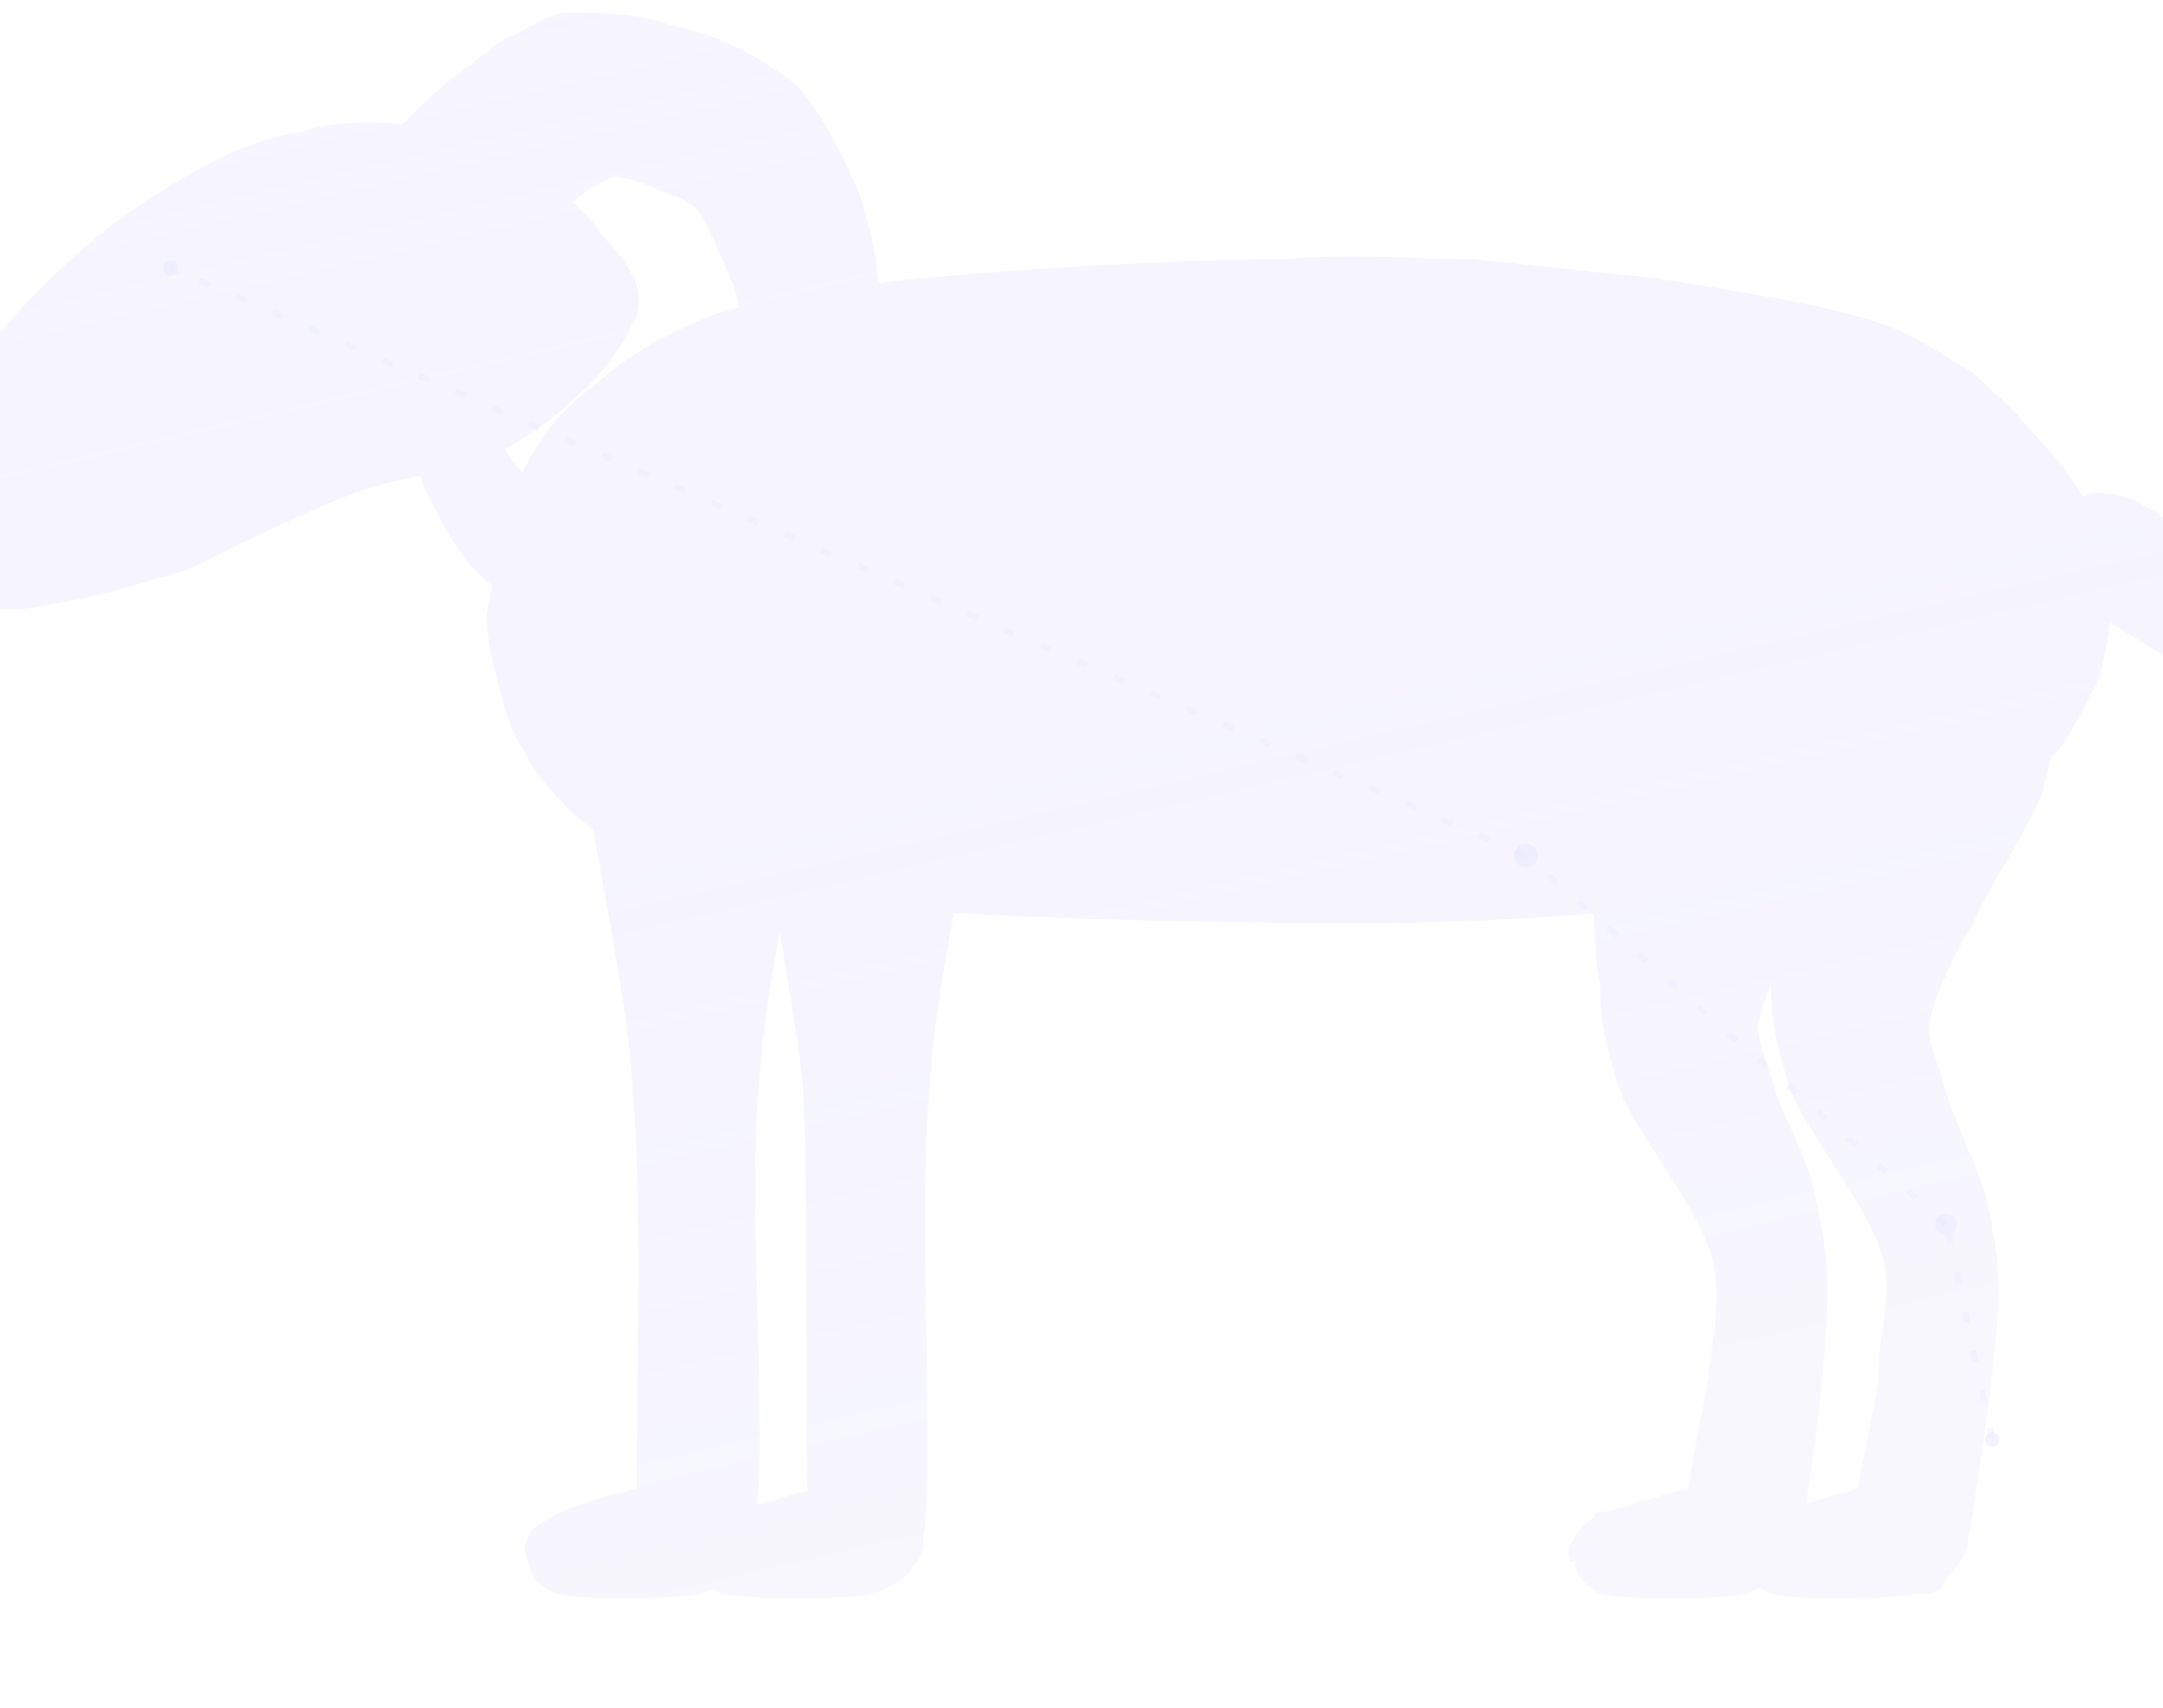
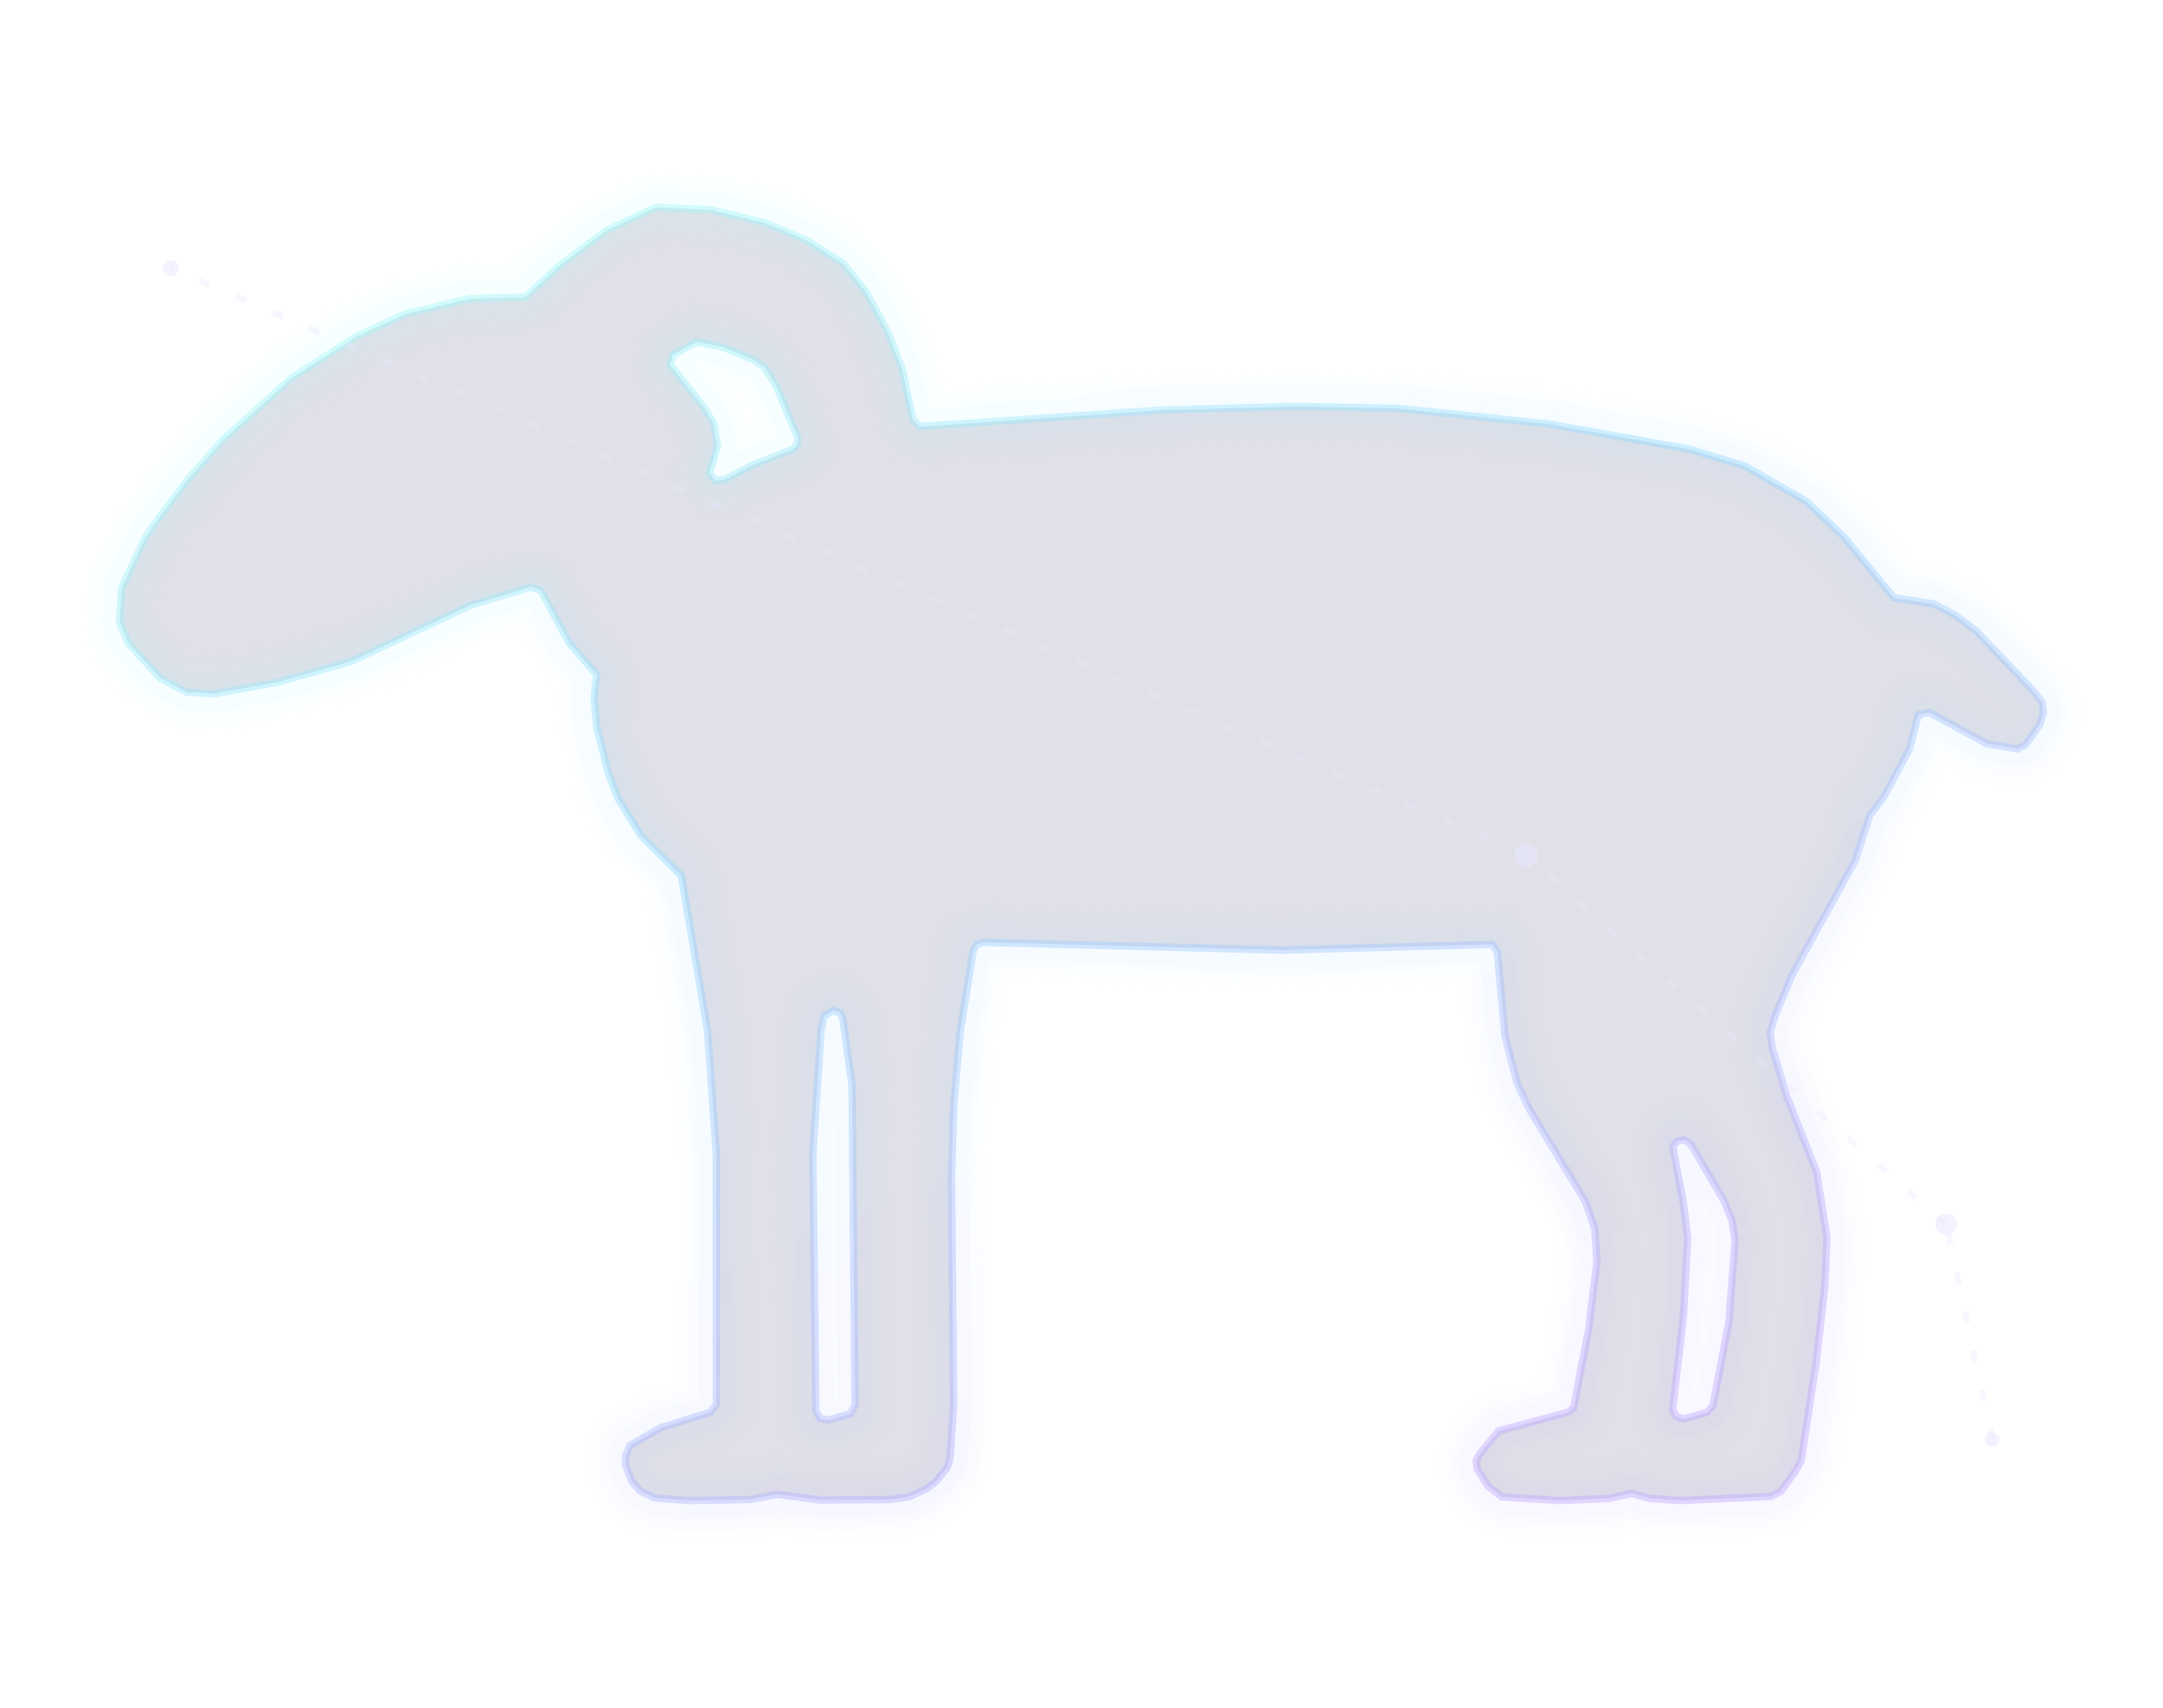
<svg xmlns="http://www.w3.org/2000/svg" viewBox="0 0 380 300" width="380" height="300">
  <defs>
-     <linearGradient id="a1" x1="0" y1="0" x2=".35" y2="1">
-       <stop offset="0" stop-color="#c4bcff" stop-opacity="0.32" />
-       <stop offset=".55" stop-color="#8a7cff" stop-opacity="0.2" />
-       <stop offset="1" stop-color="#6a5ae6" stop-opacity="0.13" />
+     <clipPath id="a1">
+       <path d="M83.7 90.6 L71.9 94.2 L49 105 L34.5 109.1 L22.3 111.3 L17 111 L11.9 108.3 L5.7 101.5 L4 97.4 L4.4 90.8 L9 81 L11.5 77.4 L17.3 69.7 L23.9 62.2 L37.2 50.2 L49.8 42.1 L59.3 37.7 L71.8 34.7 L82.7 34.4 L89.4 28.2 L98.5 21.4 L108 17 L118.8 17.5 L129.4 20.1 L137.2 23.4 L144.3 27.9 L148.7 33.4 L152.9 41.1 L155.7 48.3 L157.8 58.2 L159.2 59.5 L206.2 56.3 L232.3 55.6 L252 56 L281 59 L308.4 63.9 L319.2 67.2 L331 74 L338.3 80.9 L348 92.7 L355.8 93.9 L360.1 96.2 L364 99.2 L374.8 110.5 L376.7 112.9 L377 115 L376.3 117.2 L373.6 121.1 L372 122 L366 121 L354.8 114.9 L352.7 115.4 L351 122 L346.1 131.2 L343.3 134.9 L340.5 143.6 L328.2 165.9 L324.8 174.1 L324 177 L324.4 180 L327.2 189.3 L333 204 L335 216.8 L334.6 226 L332.9 241 L330 260 L328.9 262 L326 266 L324.1 266.9 L306.5 267.7 L300.7 267.3 L297.1 266.3 L292.7 267.3 L283.1 267.7 L272 267 L269.3 264.9 L267.2 261.6 L267 260 L267.8 258.5 L271.4 254.2 L284.8 250.6 L285.9 249.7 L288.8 234.6 L290.4 221.5 L290 215 L288.2 209.8 L277.3 191.8 L275 187 L272.6 177.7 L271.1 161.3 L270.1 159.9 L229.2 161 L171.5 159.5 L170.2 159.9 L169.5 161.1 L167 176.6 L165.7 191.1 L165.3 205.4 L165.7 249.2 L165 259.7 L164.4 261.4 L162.3 264 L160.5 265.4 L157 267 L153.3 267.5 L139.8 267.6 L131.6 266.5 L126.3 267.5 L114.3 267.7 L107.7 267.2 L105 265.9 L103.3 264 L102.1 260.8 L102.1 259.1 L103 257 L108.9 253.6 L118.5 250.6 L119.7 249.1 L119.7 200.6 L118 176.6 L112.9 146.6 L105.1 138.8 L100.7 131.7 L98.8 126.8 L96.5 117.7 L96 112 L96.5 107.6 L91.2 101.5 L85.7 91.3 Z M307.2 210.2 L308 216.8 L307.2 231.7 L305.1 249.9 L305.6 251.3 L307.1 251.9 L311.8 250.6 L312.9 249.3 L316 233.1 L317.2 217.3 L316.6 213.4 L315.1 209.7 L308.6 198.6 L307.4 197.8 L306 198 L305.1 199.1 Z M141.5 252.1 L145.6 250.9 L146.6 249.2 L146 187.1 L144.2 174.2 L143.6 173.1 L142.3 172.7 L140.6 173.7 L140 176.5 L138.4 200.4 L139 250.3 L139.8 251.8 Z M121.3 69.8 L127.1 66.8 L134.6 63.9 L135.4 62.9 L135.5 61.7 L131.3 51.6 L128.9 47.9 L126.8 46.5 L120.9 44.1 L115.9 43.1 L111.3 45.6 L110.7 47.5 L117.2 55.7 L119.2 58.9 L119.9 63.4 L118.3 68.5 L119.5 70 Z" />
+     </clipPath>
+     <linearGradient id="a2" x1="0" y1="0" x2=".6" y2="1">
+       <stop offset="0" stop-color="#a6fff4" />
+       <stop offset=".5" stop-color="#8fd8ff" />
+       <stop offset="1" stop-color="#b9a6ff" />
    </linearGradient>
  </defs>
-   <g transform="matrix(1.1111 0 0 1.1111 -21.12 -16.68)">
+   <g transform="matrix(0.9062 0 0 0.9062 17.38 21.01)">
    <g>
      <g>
-         <path d="M353 109C353 113 352 118 351 122C349 126 347 130 345 133C342 136 340 138 337 141C333 145 326 149 321 151C317 153 315 153 311 154C306 156 302 156 294 157C280 159 256 161 234 161C209 161 171 160 151 158C139 157 131 156 124 153C118 151 114 147 110 144C107 141 104 138 102 134C100 131 99 128 98 124C97 120 96 117 96 112C97 107 98 99 100 94C101 90 103 87 105 84C107 81 110 78 113 76C117 72 124 68 129 66C133 64 135 64 139 63C144 61 148 61 156 60C171 58 204 56 222 56C234 55 242 56 252 56C262 57 271 58 281 59C293 61 307 63 316 66C322 68 326 71 331 74C334 77 337 79 340 83C344 87 348 92 350 97C352 101 353 105 353 109ZM119 66C118 69 115 73 112 76C108 80 103 84 97 87C91 90 83 90 75 93C67 96 57 101 49 105C42 107 36 109 30 110C25 111 21 112 17 111C13 110 9 106 7 103C5 101 4 99 4 97C4 96 4 94 4 92C5 89 7 85 9 81C13 75 19 67 25 61C31 55 38 49 45 45C51 41 59 37 66 36C72 34 79 34 85 35C90 36 93 37 98 39C103 42 111 47 114 52C117 55 120 59 120 62C120 63 120 65 119 66ZM79 39C81 36 87 30 91 27C94 25 96 23 99 21C102 20 104 18 108 17C113 17 120 17 125 19C131 20 137 23 140 25C143 27 145 28 147 31C150 35 153 41 155 46C157 52 158 58 158 63C158 69 158 74 156 79C155 84 152 90 150 94C149 96 147 98 145 100C144 102 142 104 139 105C137 107 135 108 132 109C128 111 122 112 116 112C111 112 105 112 101 110C98 109 96 107 94 105C91 102 88 96 86 92C85 89 84 86 84 84C85 81 86 77 88 74C89 72 92 69 93 67C95 65 96 63 98 62C99 62 102 62 103 63C104 64 105 65 104 67C104 70 99 76 98 79C98 81 97 83 98 84C99 87 102 91 105 92C108 94 112 94 115 94C119 93 125 91 128 89C130 88 131 86 132 83C134 80 135 74 136 70C136 66 136 63 135 60C133 56 131 50 129 48C127 46 125 46 123 45C121 44 118 43 116 43C113 44 111 46 108 48C104 51 98 59 94 61C92 62 90 62 88 62C86 62 84 61 82 60C81 59 79 58 78 56C77 54 76 52 76 50C75 49 75 46 76 45C76 43 77 41 79 39ZM358 95C363 97 374 109 376 112C377 113 377 114 377 115C377 117 375 119 374 120C374 121 373 122 372 122C370 122 368 121 366 121C361 119 350 112 347 109C345 108 345 107 344 106C344 105 343 104 343 102C343 100 345 96 346 95C347 94 349 93 350 93C352 93 355 93 358 95ZM315 140C314 146 307 154 304 161C301 166 298 172 297 177C297 180 298 182 299 185C300 190 305 198 306 204C307 209 308 213 308 219C308 229 305 254 303 260C302 262 302 262 301 263C300 265 296 267 294 267C293 267 292 267 291 266C289 265 286 263 286 260C284 255 288 241 289 233C290 226 291 221 290 215C288 206 278 195 275 187C273 181 272 176 272 171C271 165 271 160 271 154C271 146 271 133 273 126C274 122 276 120 278 118C280 115 283 113 286 112C289 111 293 111 296 111C299 111 303 112 306 114C308 115 311 118 313 121C315 123 316 127 316 130C317 133 317 136 315 140ZM173 138C173 147 167 169 166 187C164 208 167 247 165 258C164 262 163 264 161 265C160 266 156 267 154 267C152 266 149 264 148 262C147 261 147 260 147 258C146 249 147 208 146 187C144 169 139 147 139 138C139 134 140 132 141 130C142 128 143 126 145 124C147 123 150 122 152 121C154 121 157 121 160 121C162 122 164 123 166 124C168 126 170 128 171 130C172 132 172 134 173 138ZM295 267C290 268 276 268 272 267C270 266 268 264 268 262C267 262 267 261 267 260C268 258 269 256 271 255C271 254 272 254 273 254C277 253 289 249 293 249C295 249 296 249 297 250C298 250 300 251 300 252C302 253 303 257 303 259C303 261 303 262 302 263C300 264 298 266 295 267ZM157 267C152 268 138 268 133 267C131 266 130 264 129 262C129 262 129 261 129 260C129 258 131 256 132 255C133 254 134 254 135 254C139 253 151 249 155 249C157 249 158 249 159 250C160 250 161 251 162 252C163 253 165 257 165 259C165 261 164 262 163 263C162 264 160 266 157 267ZM342 140C340 146 334 154 331 161C328 166 325 172 324 177C324 180 325 182 326 185C327 190 331 198 333 204C334 209 335 213 335 219C335 229 331 254 330 260C329 262 329 262 328 263C327 265 323 267 321 267C320 267 319 267 317 266C316 265 313 263 312 260C311 255 315 241 316 233C316 226 318 221 317 215C315 206 305 195 302 187C300 181 299 176 299 171C298 165 298 160 298 154C298 146 298 133 300 126C301 122 303 120 305 118C307 115 310 113 313 112C316 111 320 111 323 111C326 111 330 112 332 114C335 115 338 118 340 121C341 123 343 127 343 130C344 133 343 136 342 140ZM146 138C146 147 140 169 139 187C137 208 141 247 138 258C137 262 136 264 135 265C133 266 129 267 127 267C125 266 122 264 121 262C120 261 120 260 120 258C119 249 121 208 119 187C118 169 112 147 112 138C112 134 113 132 114 130C115 128 117 126 119 124C120 123 123 122 125 121C128 121 130 121 133 121C135 122 138 123 139 124C141 126 143 128 144 130C145 132 146 134 146 138ZM322 267C318 268 302 268 299 267C297 266 297 266 296 265C295 264 294 261 294 260C294 258 296 256 297 255C298 254 299 254 300 254C304 253 316 249 320 249C322 249 323 249 324 250C325 250 326 251 327 252C329 253 330 257 330 259C330 261 327 264 326 266C325 267 324 267 322 267ZM130 267C125 268 110 268 107 267C105 266 105 266 104 265C103 264 102 261 102 260C102 258 103 258 103 257C104 256 106 255 108 254C112 252 124 249 128 249C130 249 131 249 132 250C133 250 134 251 135 252C137 253 138 257 138 259C138 261 137 262 137 263C135 264 133 266 130 267Z" fill="url(#a1)" opacity="0.4" />
+         <g clip-path="url(#a1)">
+           <path d="M83.7 90.6 L71.9 94.2 L49 105 L34.5 109.1 L22.3 111.3 L17 111 L11.9 108.3 L5.7 101.5 L4 97.4 L4.4 90.8 L9 81 L11.5 77.4 L17.3 69.7 L23.9 62.2 L37.2 50.2 L49.8 42.1 L59.3 37.7 L71.8 34.7 L82.7 34.4 L89.4 28.2 L98.5 21.4 L108 17 L118.8 17.5 L129.4 20.1 L137.2 23.4 L144.3 27.9 L148.7 33.4 L152.9 41.1 L155.7 48.3 L157.8 58.2 L159.2 59.5 L206.2 56.3 L232.3 55.6 L252 56 L281 59 L308.4 63.9 L319.2 67.2 L331 74 L338.3 80.9 L348 92.7 L355.8 93.9 L360.1 96.2 L364 99.2 L374.8 110.5 L376.7 112.9 L377 115 L376.3 117.2 L373.6 121.1 L372 122 L366 121 L354.8 114.9 L352.7 115.4 L351 122 L346.1 131.2 L343.3 134.9 L340.5 143.6 L328.2 165.9 L324.8 174.1 L324 177 L324.4 180 L327.2 189.3 L333 204 L335 216.8 L334.6 226 L332.9 241 L330 260 L328.9 262 L326 266 L324.1 266.9 L306.5 267.7 L300.7 267.3 L297.1 266.3 L292.7 267.3 L283.1 267.7 L272 267 L269.3 264.9 L267.2 261.6 L267 260 L267.8 258.5 L271.4 254.2 L284.8 250.6 L285.9 249.7 L288.8 234.6 L290.4 221.5 L290 215 L288.2 209.8 L277.3 191.8 L275 187 L272.6 177.7 L271.1 161.3 L270.1 159.9 L229.2 161 L171.5 159.5 L170.2 159.9 L169.5 161.1 L167 176.6 L165.7 191.1 L165.3 205.4 L165.7 249.2 L165 259.7 L164.4 261.4 L162.3 264 L160.5 265.4 L157 267 L153.3 267.5 L139.8 267.6 L131.6 266.5 L126.3 267.5 L114.3 267.7 L107.7 267.2 L105 265.9 L103.3 264 L102.1 260.8 L102.1 259.1 L103 257 L108.9 253.6 L118.5 250.6 L119.7 249.1 L119.7 200.6 L118 176.6 L112.9 146.6 L105.1 138.8 L100.7 131.7 L98.8 126.8 L96.5 117.7 L96 112 L96.5 107.6 L91.2 101.5 L85.7 91.3 Z M307.2 210.2 L308 216.8 L307.2 231.7 L305.1 249.9 L305.6 251.3 L307.1 251.9 L311.8 250.6 L312.9 249.3 L316 233.1 L317.2 217.3 L316.6 213.4 L315.1 209.7 L308.6 198.6 L307.4 197.8 L306 198 L305.1 199.1 Z M141.5 252.1 L145.6 250.9 L146.6 249.2 L146 187.1 L144.2 174.2 L143.6 173.1 L142.3 172.7 L140.6 173.7 L140 176.5 L138.4 200.4 L139 250.3 L139.8 251.8 Z M121.3 69.8 L127.1 66.8 L134.6 63.9 L135.4 62.9 L135.5 61.7 L131.3 51.6 L128.9 47.9 L126.8 46.5 L120.9 44.1 L115.9 43.1 L111.3 45.6 L110.7 47.5 L117.2 55.7 L119.2 58.9 L119.9 63.4 L118.3 68.5 L119.5 70 Z" fill="#1e1a5a" opacity="0.14" />
+         </g>
+         <g>
+           <path d="M83.7 90.6 L71.9 94.2 L49 105 L34.5 109.1 L22.3 111.3 L17 111 L11.9 108.3 L5.7 101.5 L4 97.4 L4.4 90.8 L9 81 L11.5 77.4 L17.3 69.7 L23.9 62.2 L37.2 50.2 L49.8 42.1 L59.3 37.7 L71.8 34.7 L82.7 34.4 L89.4 28.2 L98.5 21.4 L108 17 L118.8 17.5 L129.4 20.1 L137.2 23.4 L144.3 27.9 L148.7 33.4 L152.9 41.1 L155.7 48.3 L157.8 58.2 L159.2 59.5 L206.2 56.3 L232.3 55.6 L252 56 L281 59 L308.4 63.9 L319.2 67.2 L331 74 L338.3 80.9 L348 92.7 L355.8 93.9 L360.1 96.2 L364 99.2 L374.8 110.5 L376.7 112.9 L377 115 L376.3 117.2 L373.6 121.1 L372 122 L366 121 L354.8 114.9 L352.7 115.4 L351 122 L346.1 131.2 L343.3 134.9 L340.5 143.6 L328.2 165.9 L324.8 174.1 L324 177 L324.4 180 L327.2 189.3 L333 204 L335 216.8 L334.6 226 L332.9 241 L330 260 L328.9 262 L326 266 L324.1 266.9 L306.5 267.7 L300.7 267.3 L297.1 266.3 L292.7 267.3 L283.1 267.7 L272 267 L269.3 264.9 L267.2 261.6 L267 260 L267.8 258.5 L271.4 254.2 L284.8 250.6 L285.9 249.7 L288.8 234.6 L290.4 221.5 L290 215 L288.2 209.8 L277.3 191.8 L275 187 L272.6 177.7 L271.1 161.3 L270.1 159.9 L229.2 161 L171.5 159.5 L170.2 159.9 L169.5 161.1 L167 176.6 L165.7 191.1 L165.3 205.4 L165.7 249.2 L165 259.7 L164.4 261.4 L162.3 264 L160.5 265.4 L157 267 L153.3 267.5 L139.8 267.6 L131.6 266.5 L126.3 267.5 L114.3 267.7 L107.7 267.2 L105 265.9 L103.3 264 L102.1 260.8 L102.1 259.1 L103 257 L108.9 253.6 L118.5 250.6 L119.7 249.1 L119.7 200.6 L118 176.6 L112.9 146.6 L105.1 138.8 L100.7 131.7 L98.8 126.8 L96.5 117.7 L96 112 L96.5 107.6 L91.2 101.5 L85.7 91.3 Z M307.2 210.2 L308 216.8 L307.2 231.7 L305.1 249.9 L305.6 251.3 L307.1 251.9 L311.8 250.6 L312.9 249.3 L316 233.1 L317.2 217.3 L316.6 213.4 L315.1 209.7 L308.6 198.6 L307.4 197.8 L306 198 L305.1 199.1 Z M141.5 252.1 L145.6 250.9 L146.6 249.2 L146 187.1 L144.2 174.2 L143.6 173.1 L142.3 172.7 L140.6 173.7 L140 176.5 L138.4 200.4 L139 250.3 L139.8 251.8 Z M121.3 69.8 L127.1 66.8 L134.6 63.9 L135.4 62.9 L135.5 61.7 L131.3 51.6 L128.9 47.9 L126.8 46.5 L120.9 44.1 L115.9 43.1 L111.3 45.6 L110.7 47.5 L117.2 55.7 L119.2 58.9 L119.9 63.4 L118.3 68.5 L119.5 70 Z" fill="none" stroke="url(#a2)" stroke-width="19.2" stroke-linecap="round" stroke-linejoin="round" opacity="0" />
+           <path d="M83.7 90.6 L71.9 94.2 L49 105 L34.5 109.1 L22.3 111.3 L17 111 L11.9 108.3 L5.7 101.5 L4 97.4 L4.4 90.8 L9 81 L11.5 77.4 L17.3 69.7 L23.9 62.2 L37.2 50.2 L49.8 42.1 L59.3 37.7 L71.8 34.7 L82.7 34.4 L89.4 28.2 L98.5 21.4 L108 17 L118.8 17.5 L129.4 20.1 L137.2 23.4 L144.3 27.9 L148.7 33.4 L152.9 41.1 L155.7 48.3 L157.8 58.2 L159.2 59.5 L206.2 56.3 L232.3 55.6 L252 56 L281 59 L308.4 63.9 L319.2 67.2 L331 74 L338.3 80.9 L348 92.7 L355.8 93.9 L360.1 96.2 L364 99.2 L374.8 110.5 L376.7 112.9 L377 115 L376.3 117.2 L373.6 121.1 L372 122 L366 121 L354.8 114.9 L352.7 115.4 L351 122 L346.1 131.2 L343.3 134.9 L340.5 143.6 L328.2 165.9 L324.8 174.1 L324 177 L324.4 180 L327.2 189.3 L333 204 L335 216.8 L334.6 226 L332.9 241 L330 260 L328.9 262 L326 266 L324.1 266.9 L306.5 267.7 L300.7 267.3 L297.1 266.3 L292.7 267.3 L283.1 267.7 L272 267 L269.3 264.9 L267.2 261.6 L267 260 L267.8 258.5 L271.4 254.2 L284.8 250.6 L285.9 249.7 L288.8 234.6 L290.4 221.5 L290 215 L288.2 209.8 L277.3 191.8 L275 187 L272.6 177.7 L271.1 161.3 L270.1 159.9 L229.2 161 L171.5 159.5 L170.2 159.9 L169.5 161.1 L167 176.6 L165.7 191.1 L165.3 205.4 L165.7 249.2 L165 259.7 L164.4 261.4 L162.3 264 L160.5 265.4 L157 267 L153.3 267.5 L139.8 267.6 L131.6 266.5 L126.3 267.5 L114.3 267.7 L107.7 267.2 L105 265.9 L103.3 264 L102.1 260.8 L102.1 259.1 L103 257 L108.9 253.6 L118.5 250.6 L119.7 249.1 L119.7 200.6 L118 176.6 L112.9 146.6 L105.1 138.8 L100.7 131.7 L98.8 126.8 L96.5 117.7 L96 112 L96.5 107.6 L91.2 101.5 L85.7 91.3 Z M307.2 210.2 L308 216.8 L307.2 231.7 L305.1 249.9 L305.6 251.3 L307.1 251.9 L311.8 250.6 L312.9 249.3 L316 233.1 L317.2 217.3 L316.6 213.4 L315.1 209.7 L308.6 198.6 L307.4 197.8 L306 198 L305.1 199.1 Z M141.5 252.1 L145.6 250.9 L146.6 249.2 L146 187.1 L144.2 174.2 L143.6 173.1 L142.3 172.7 L140.6 173.7 L140 176.5 L138.4 200.4 L139 250.3 L139.8 251.8 Z M121.3 69.8 L127.1 66.8 L134.6 63.9 L135.4 62.9 L135.5 61.7 L131.3 51.6 L128.9 47.9 L126.8 46.5 L120.9 44.1 L115.9 43.1 L111.3 45.6 L110.7 47.5 L117.2 55.7 L119.2 58.9 L119.9 63.4 L118.3 68.5 L119.5 70 Z" fill="none" stroke="url(#a2)" stroke-width="15" stroke-linecap="round" stroke-linejoin="round" opacity="0.01" />
+           <path d="M83.7 90.6 L71.9 94.2 L49 105 L34.5 109.1 L22.3 111.3 L17 111 L11.9 108.3 L5.7 101.5 L4 97.4 L4.4 90.8 L9 81 L11.5 77.4 L17.3 69.7 L23.9 62.2 L37.2 50.2 L49.8 42.1 L59.3 37.7 L71.8 34.7 L82.7 34.4 L89.4 28.2 L98.5 21.4 L108 17 L118.8 17.5 L129.4 20.1 L137.2 23.4 L144.3 27.9 L148.7 33.4 L152.9 41.1 L155.7 48.3 L157.8 58.2 L159.2 59.5 L206.2 56.3 L232.3 55.6 L252 56 L281 59 L308.4 63.9 L319.2 67.2 L331 74 L338.3 80.9 L348 92.7 L355.8 93.9 L360.1 96.2 L364 99.2 L374.8 110.5 L376.7 112.9 L377 115 L376.3 117.2 L373.6 121.1 L372 122 L366 121 L354.8 114.9 L352.7 115.4 L351 122 L346.1 131.2 L343.3 134.9 L340.5 143.6 L328.2 165.9 L324.8 174.1 L324 177 L324.4 180 L327.2 189.3 L333 204 L335 216.8 L334.6 226 L332.9 241 L330 260 L328.9 262 L326 266 L324.1 266.9 L306.5 267.7 L300.7 267.3 L297.1 266.3 L292.7 267.3 L283.1 267.7 L272 267 L269.3 264.9 L267.2 261.6 L267 260 L267.8 258.5 L271.4 254.2 L284.8 250.6 L285.9 249.7 L288.8 234.6 L290.4 221.5 L290 215 L288.2 209.8 L277.3 191.8 L275 187 L272.6 177.7 L271.1 161.3 L270.1 159.9 L229.2 161 L171.5 159.5 L170.2 159.9 L169.5 161.1 L167 176.6 L165.7 191.1 L165.3 205.4 L165.7 249.2 L165 259.7 L164.4 261.4 L162.3 264 L160.5 265.4 L157 267 L153.3 267.5 L139.8 267.6 L131.6 266.5 L126.3 267.5 L114.3 267.7 L107.7 267.2 L105 265.9 L103.3 264 L102.1 260.8 L102.1 259.1 L103 257 L108.9 253.6 L118.5 250.6 L119.7 249.1 L119.7 200.6 L118 176.6 L112.9 146.6 L105.1 138.8 L100.7 131.7 L98.8 126.8 L96.5 117.7 L96 112 L96.5 107.6 L91.2 101.5 L85.7 91.3 Z M307.2 210.2 L308 216.8 L307.2 231.7 L305.1 249.9 L305.6 251.3 L307.1 251.9 L311.8 250.6 L312.9 249.3 L316 233.1 L317.2 217.3 L316.6 213.4 L315.1 209.7 L308.6 198.6 L307.4 197.8 L306 198 L305.1 199.1 Z M141.5 252.1 L145.6 250.9 L146.6 249.2 L146 187.1 L144.2 174.2 L143.6 173.1 L142.3 172.7 L140.6 173.7 L140 176.5 L138.4 200.4 L139 250.3 L139.8 251.8 Z M121.3 69.8 L127.1 66.8 L134.6 63.9 L135.4 62.9 L135.5 61.7 L131.3 51.6 L128.9 47.9 L126.8 46.5 L120.9 44.1 L115.9 43.1 L111.3 45.6 L110.7 47.5 L117.2 55.7 L119.2 58.9 L119.9 63.4 L118.3 68.5 L119.5 70 Z" fill="none" stroke="url(#a2)" stroke-width="12" stroke-linecap="round" stroke-linejoin="round" opacity="0.02" />
+           <path d="M83.7 90.6 L71.9 94.2 L49 105 L34.5 109.1 L22.3 111.3 L17 111 L11.9 108.3 L5.7 101.5 L4 97.4 L4.4 90.8 L9 81 L11.5 77.4 L17.3 69.7 L23.9 62.2 L37.2 50.2 L49.8 42.1 L59.3 37.7 L71.8 34.7 L82.7 34.4 L89.4 28.2 L98.5 21.4 L108 17 L118.8 17.5 L129.4 20.1 L137.2 23.4 L144.3 27.9 L148.7 33.4 L152.9 41.1 L155.7 48.3 L157.8 58.2 L159.2 59.5 L206.2 56.3 L232.3 55.6 L252 56 L281 59 L308.4 63.9 L319.2 67.2 L331 74 L338.3 80.9 L348 92.7 L355.8 93.9 L360.1 96.2 L364 99.2 L374.8 110.5 L376.7 112.9 L377 115 L376.3 117.2 L373.6 121.1 L372 122 L366 121 L354.8 114.9 L352.7 115.4 L351 122 L346.1 131.2 L343.3 134.9 L340.5 143.6 L328.2 165.9 L324.8 174.1 L324 177 L324.4 180 L327.2 189.3 L333 204 L335 216.8 L334.6 226 L332.9 241 L330 260 L328.9 262 L326 266 L324.1 266.9 L306.5 267.7 L300.7 267.3 L297.1 266.3 L292.7 267.3 L283.1 267.7 L272 267 L269.3 264.9 L267.2 261.6 L267 260 L267.8 258.5 L271.4 254.2 L284.8 250.6 L285.9 249.7 L288.8 234.6 L290.4 221.5 L290 215 L288.2 209.8 L277.3 191.8 L275 187 L272.6 177.7 L271.1 161.3 L270.1 159.9 L229.2 161 L171.5 159.5 L170.2 159.9 L169.5 161.1 L167 176.6 L165.7 191.1 L165.3 205.4 L165.7 249.2 L165 259.7 L164.4 261.4 L162.3 264 L160.5 265.4 L157 267 L153.3 267.5 L139.8 267.6 L131.6 266.5 L126.3 267.5 L114.3 267.7 L107.7 267.2 L105 265.9 L103.3 264 L102.1 260.8 L102.1 259.1 L103 257 L108.9 253.6 L118.5 250.6 L119.7 249.1 L119.7 200.6 L118 176.6 L112.9 146.6 L105.1 138.8 L100.7 131.7 L98.8 126.8 L96.5 117.7 L96 112 L96.5 107.6 L91.2 101.5 L85.7 91.3 Z M307.2 210.2 L308 216.8 L307.2 231.7 L305.1 249.9 L305.6 251.3 L307.1 251.9 L311.8 250.6 L312.9 249.3 L316 233.1 L317.2 217.3 L316.6 213.4 L315.1 209.7 L308.6 198.6 L307.4 197.8 L306 198 L305.1 199.1 Z M141.5 252.1 L145.6 250.9 L146.6 249.2 L146 187.1 L144.2 174.2 L143.6 173.1 L142.3 172.7 L140.6 173.7 L140 176.5 L138.4 200.4 L139 250.3 L139.8 251.8 Z M121.3 69.8 L127.1 66.8 L134.6 63.9 L135.4 62.9 L135.5 61.7 L131.3 51.6 L128.9 47.9 L126.8 46.5 L120.9 44.1 L115.9 43.1 L111.3 45.6 L110.7 47.5 L117.2 55.7 L119.2 58.9 L119.9 63.4 L118.3 68.5 L119.5 70 Z" fill="none" stroke="url(#a2)" stroke-width="9.3" stroke-linecap="round" stroke-linejoin="round" opacity="0.02" />
+           <path d="M83.7 90.6 L71.9 94.2 L49 105 L34.5 109.1 L22.3 111.3 L17 111 L11.9 108.3 L5.7 101.5 L4 97.4 L4.4 90.8 L9 81 L11.5 77.4 L17.3 69.7 L23.9 62.2 L37.2 50.2 L49.8 42.1 L59.3 37.7 L71.8 34.7 L82.7 34.4 L89.4 28.2 L98.5 21.4 L108 17 L118.8 17.5 L129.4 20.1 L137.2 23.4 L144.3 27.9 L148.7 33.4 L152.9 41.1 L155.7 48.3 L157.8 58.2 L159.2 59.5 L206.2 56.3 L232.3 55.6 L252 56 L281 59 L308.4 63.9 L319.2 67.2 L331 74 L338.3 80.9 L348 92.7 L355.8 93.9 L360.1 96.2 L364 99.2 L374.8 110.5 L376.7 112.9 L377 115 L376.3 117.2 L373.6 121.1 L372 122 L366 121 L354.8 114.9 L352.7 115.4 L351 122 L346.1 131.2 L343.3 134.9 L340.5 143.6 L328.2 165.9 L324.8 174.1 L324 177 L324.4 180 L327.2 189.3 L333 204 L335 216.8 L334.6 226 L332.9 241 L330 260 L328.9 262 L326 266 L324.1 266.9 L306.5 267.7 L300.7 267.3 L297.1 266.3 L292.7 267.3 L283.1 267.7 L272 267 L269.3 264.9 L267.2 261.6 L267 260 L267.8 258.5 L271.4 254.2 L284.8 250.6 L285.9 249.7 L288.8 234.6 L290.4 221.5 L290 215 L288.2 209.8 L277.3 191.8 L275 187 L272.6 177.7 L271.1 161.3 L270.1 159.9 L229.2 161 L171.5 159.5 L170.2 159.9 L169.5 161.1 L167 176.6 L165.7 191.1 L165.3 205.4 L165.7 249.2 L165 259.7 L164.4 261.4 L162.3 264 L160.5 265.4 L157 267 L153.3 267.5 L139.8 267.6 L131.6 266.5 L126.3 267.5 L114.3 267.7 L107.7 267.2 L105 265.9 L103.3 264 L102.1 260.8 L102.1 259.1 L103 257 L108.9 253.6 L118.5 250.6 L119.7 249.1 L119.7 200.6 L118 176.6 L112.9 146.6 L105.1 138.8 L100.7 131.7 L98.8 126.8 L96.5 117.7 L96 112 L96.5 107.6 L91.2 101.5 L85.7 91.3 Z M307.2 210.2 L308 216.8 L307.2 231.7 L305.1 249.9 L305.6 251.3 L307.1 251.9 L311.8 250.6 L312.9 249.3 L316 233.1 L317.2 217.3 L316.6 213.4 L315.1 209.7 L308.6 198.6 L307.4 197.8 L306 198 L305.1 199.1 Z M141.5 252.1 L145.6 250.9 L146.6 249.2 L146 187.1 L144.2 174.2 L143.6 173.1 L142.3 172.7 L140.6 173.7 L140 176.5 L138.4 200.4 L139 250.3 L139.8 251.8 Z M121.3 69.8 L127.1 66.8 L134.6 63.9 L135.4 62.9 L135.5 61.7 L131.3 51.6 L128.9 47.9 L126.8 46.5 L120.9 44.1 L115.9 43.1 L111.3 45.6 L110.7 47.5 L117.2 55.7 L119.2 58.9 L119.9 63.4 L118.3 68.5 L119.5 70 Z" fill="none" stroke="url(#a2)" stroke-width="6.9" stroke-linecap="round" stroke-linejoin="round" opacity="0.04" />
+         </g>
+         <path d="M83.7 90.6 L71.9 94.2 L49 105 L34.5 109.1 L22.3 111.3 L17 111 L11.9 108.3 L5.7 101.5 L4 97.4 L4.4 90.8 L9 81 L11.5 77.4 L17.3 69.7 L23.9 62.2 L37.2 50.2 L49.8 42.1 L59.3 37.7 L71.8 34.7 L82.7 34.4 L89.4 28.2 L98.5 21.4 L108 17 L118.8 17.5 L129.4 20.1 L137.2 23.4 L144.3 27.9 L148.7 33.4 L152.9 41.1 L155.7 48.3 L157.8 58.2 L159.2 59.5 L206.2 56.3 L232.3 55.6 L252 56 L281 59 L308.4 63.9 L319.2 67.2 L331 74 L338.3 80.9 L348 92.7 L355.8 93.9 L360.1 96.2 L364 99.2 L374.8 110.5 L376.7 112.9 L377 115 L376.3 117.2 L373.6 121.1 L372 122 L366 121 L354.8 114.9 L352.7 115.4 L351 122 L346.1 131.2 L343.3 134.9 L340.5 143.6 L328.2 165.9 L324.8 174.1 L324 177 L324.4 180 L327.2 189.3 L333 204 L335 216.8 L334.6 226 L332.9 241 L330 260 L328.9 262 L326 266 L324.1 266.9 L306.5 267.7 L300.7 267.3 L297.1 266.3 L292.7 267.3 L283.1 267.7 L272 267 L269.3 264.9 L267.2 261.6 L267 260 L267.8 258.5 L271.4 254.2 L284.8 250.6 L285.9 249.7 L288.8 234.6 L290.4 221.5 L290 215 L288.2 209.8 L277.3 191.8 L275 187 L272.6 177.7 L271.1 161.3 L270.1 159.9 L229.2 161 L171.5 159.5 L170.2 159.9 L169.5 161.1 L167 176.6 L165.7 191.1 L165.3 205.4 L165.7 249.2 L165 259.7 L164.4 261.4 L162.3 264 L160.5 265.4 L157 267 L153.3 267.5 L139.8 267.6 L131.6 266.5 L126.3 267.5 L114.3 267.7 L107.7 267.2 L105 265.9 L103.3 264 L102.1 260.8 L102.1 259.1 L103 257 L108.9 253.6 L118.5 250.6 L119.7 249.1 L119.7 200.6 L118 176.6 L112.9 146.6 L105.1 138.8 L100.7 131.7 L98.8 126.8 L96.5 117.7 L96 112 L96.5 107.6 L91.2 101.5 L85.7 91.3 Z M307.2 210.2 L308 216.8 L307.2 231.7 L305.1 249.9 L305.6 251.3 L307.1 251.9 L311.8 250.6 L312.9 249.3 L316 233.1 L317.2 217.3 L316.6 213.4 L315.1 209.7 L308.6 198.6 L307.4 197.8 L306 198 L305.1 199.1 Z M141.5 252.1 L145.6 250.9 L146.6 249.2 L146 187.1 L144.2 174.2 L143.6 173.1 L142.3 172.7 L140.6 173.7 L140 176.5 L138.4 200.4 L139 250.3 L139.8 251.8 Z M121.3 69.8 L127.1 66.8 L134.6 63.9 L135.4 62.9 L135.5 61.7 L131.3 51.6 L128.9 47.9 L126.8 46.5 L120.9 44.1 L115.9 43.1 L111.3 45.6 L110.7 47.5 L117.2 55.7 L119.2 58.9 L119.9 63.4 L118.3 68.5 L119.5 70 Z" fill="none" stroke="url(#a2)" stroke-width="1.43" opacity="0.42" />
      </g>
    </g>
  </g>
  <line x1="350" y1="252.9" x2="341.9" y2="215.1" fill="#000000" stroke-opacity="0.34" stroke="#e8e9ff" stroke-width="1.1" stroke-dasharray="2, 5" />
  <line x1="341.9" y1="215.1" x2="268.1" y2="150.3" fill="#000000" stroke-opacity="0.34" stroke="#e8e9ff" stroke-width="1.1" stroke-dasharray="2, 5" />
  <line x1="268.1" y1="150.3" x2="30" y2="47.1" fill="#000000" stroke-opacity="0.34" stroke="#e8e9ff" stroke-width="1.1" stroke-dasharray="2, 5" />
  <circle cx="350" cy="252.9" r="1.3" fill-opacity="0.5" fill="#e8e9ff" />
  <circle cx="341.9" cy="215.1" r="1.9" fill-opacity="0.5" fill="#e8e9ff" />
  <circle cx="268.1" cy="150.3" r="2.1" fill-opacity="0.5" fill="#e8e9ff" />
  <circle cx="30" cy="47.1" r="1.4" fill-opacity="0.5" fill="#e8e9ff" />
</svg>
